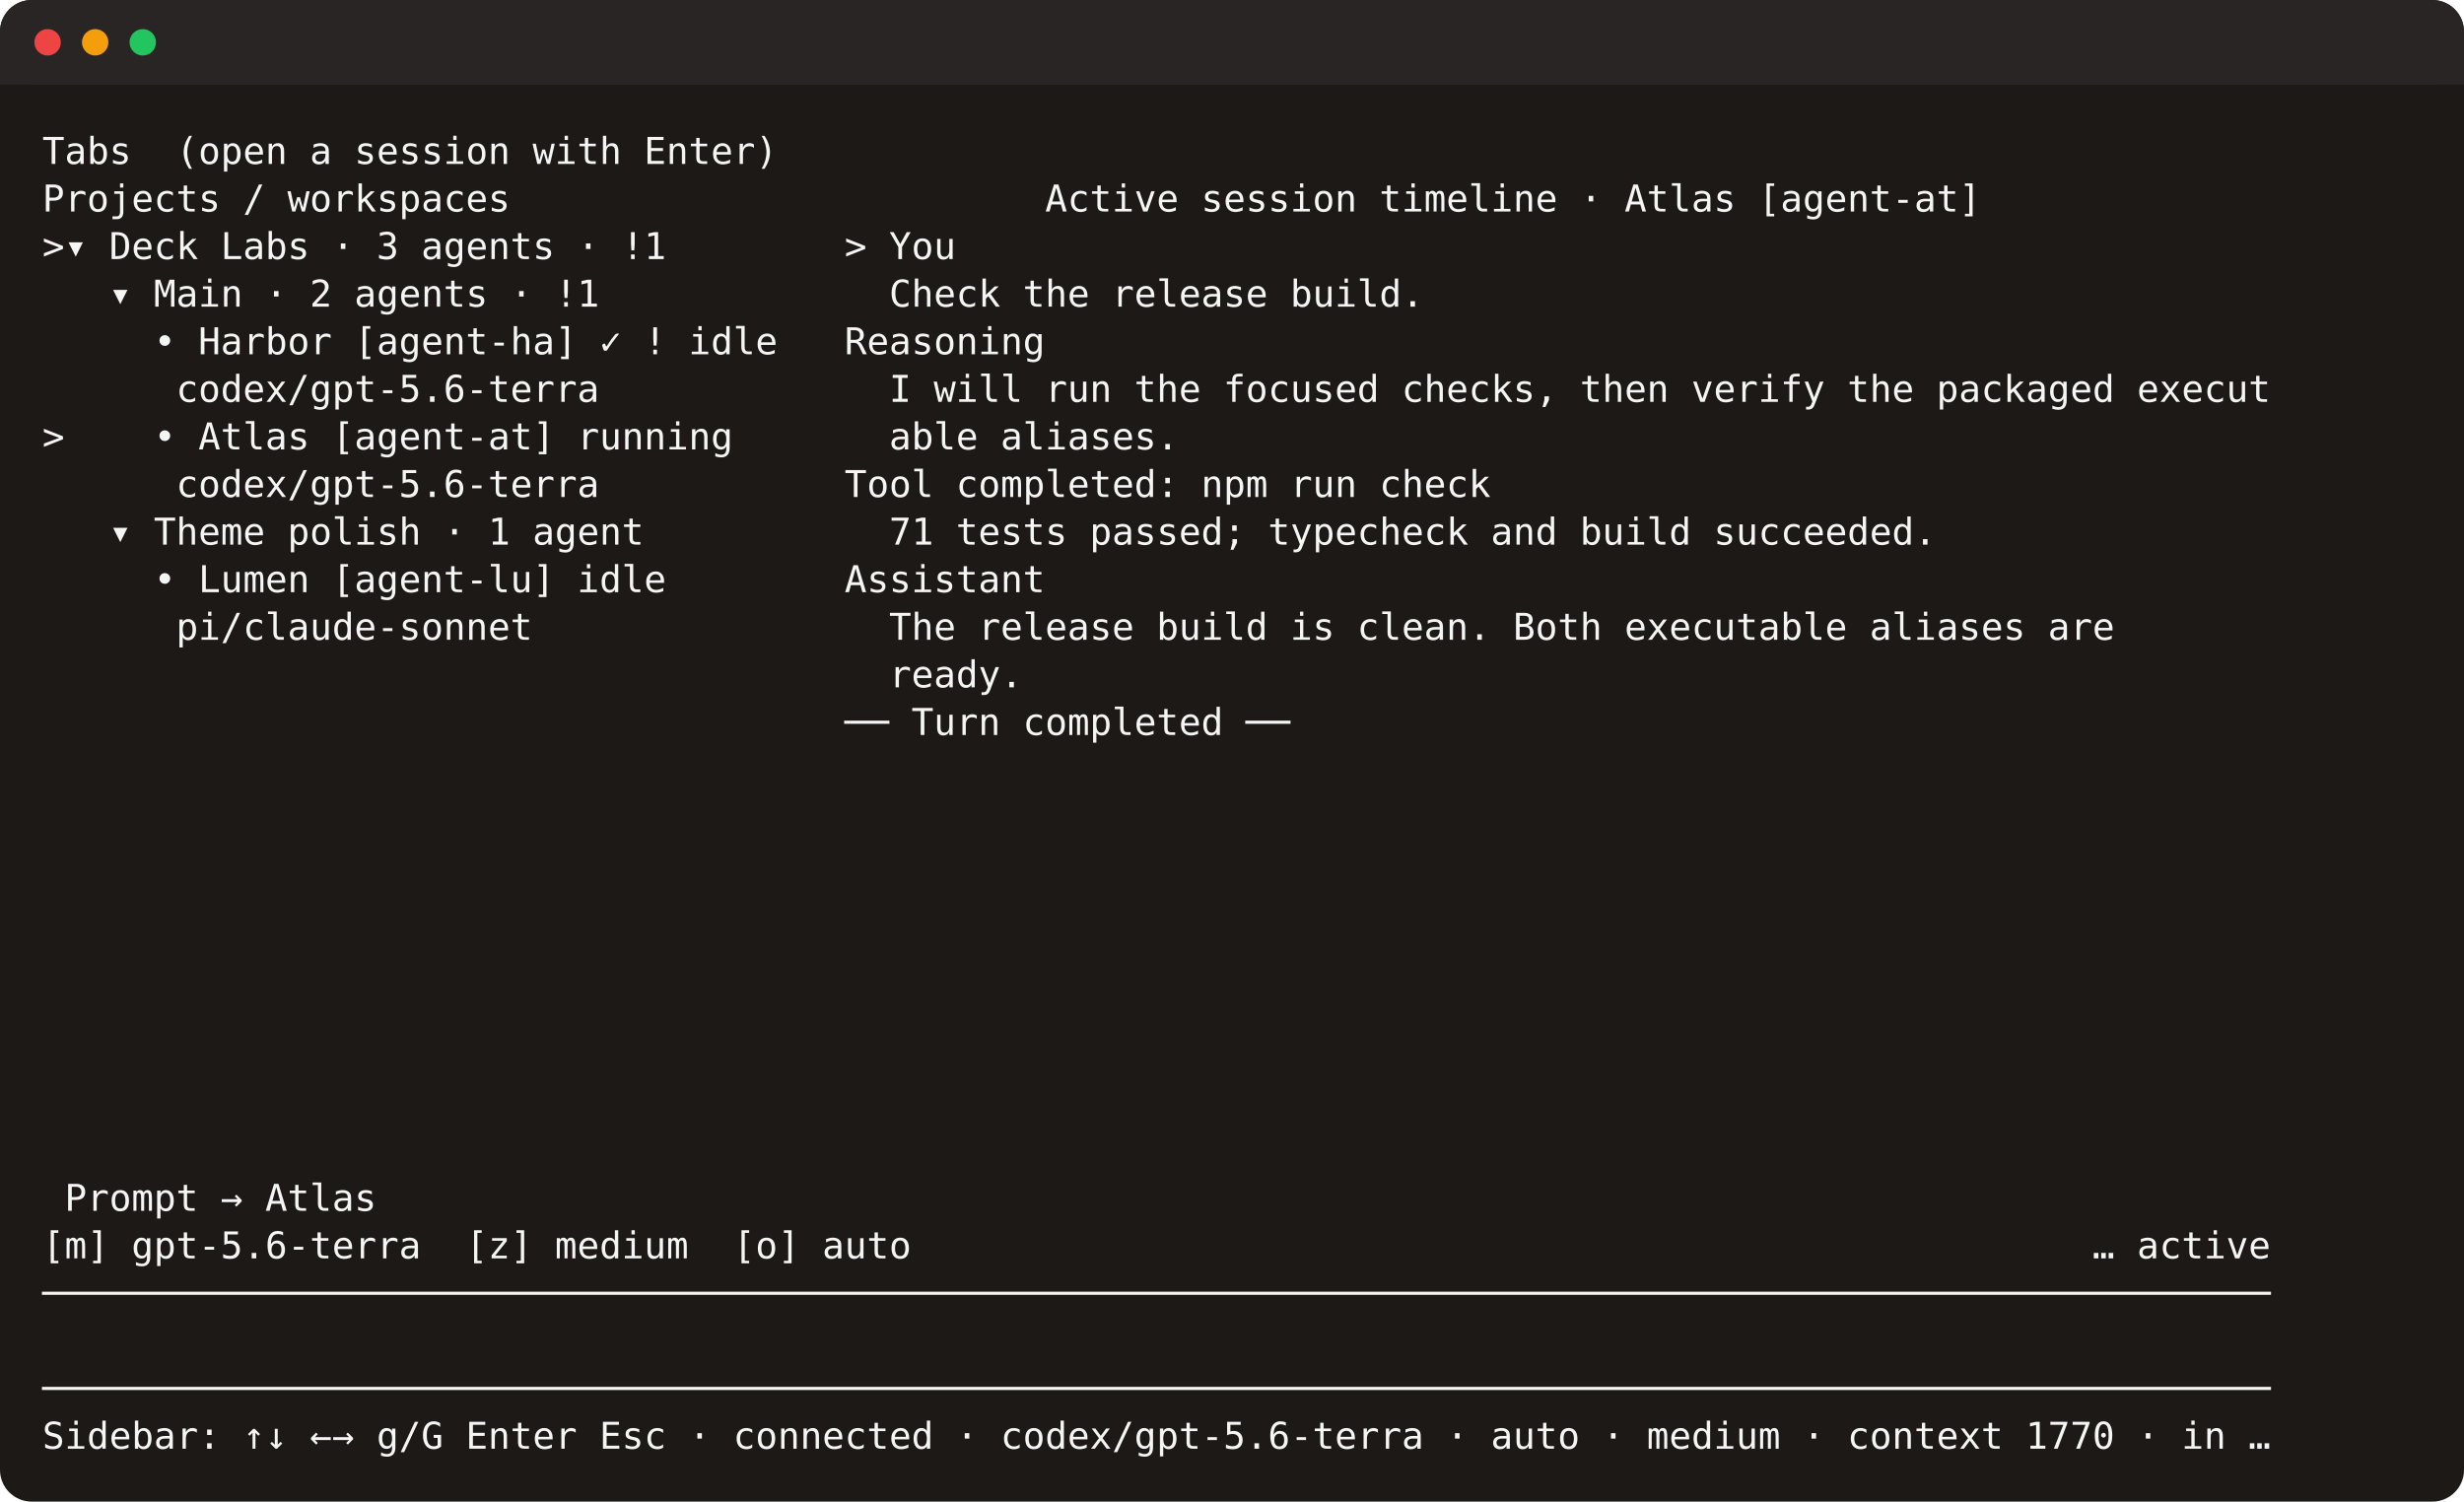
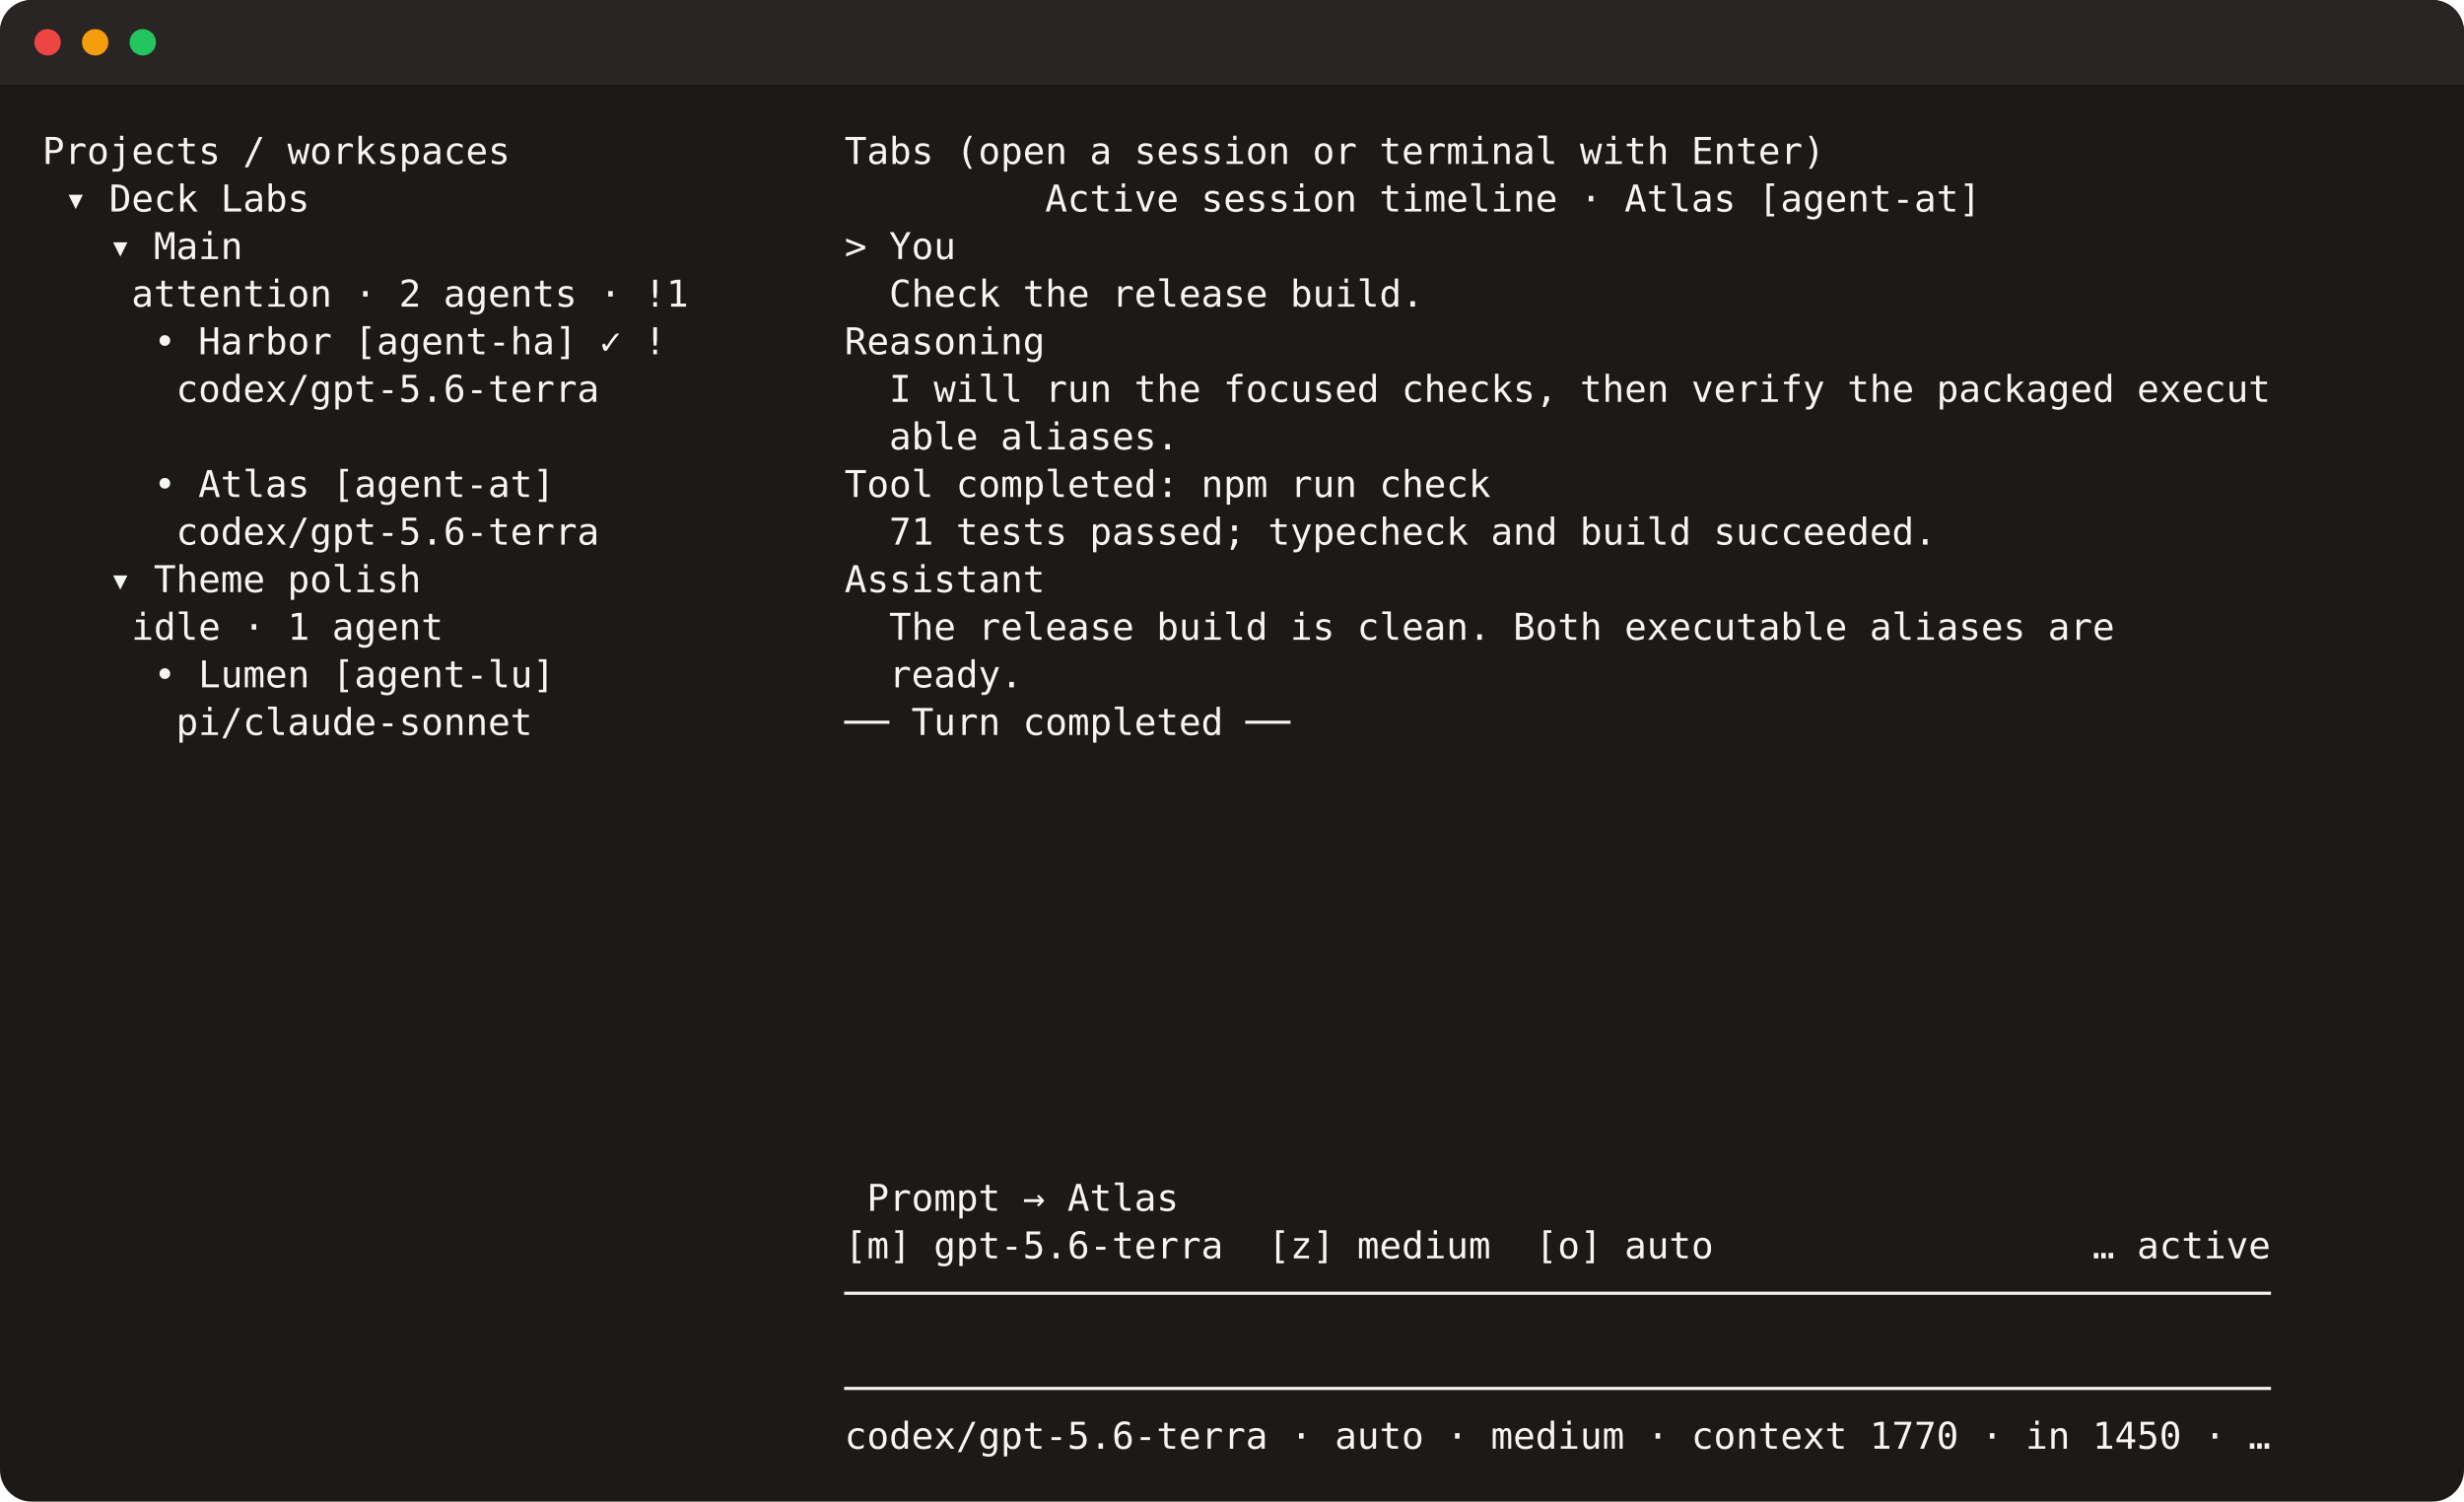
<svg xmlns="http://www.w3.org/2000/svg" width="932" height="568" viewBox="0 0 932 568">
  <rect width="932" height="568" rx="12" fill="#1c1917" />
  <rect width="932" height="32" rx="12" fill="#292524" />
  <rect y="20" width="932" height="12" fill="#292524" />
  <circle cx="18" cy="16" r="5" fill="#ef4444" />
  <circle cx="36" cy="16" r="5" fill="#f59e0b" />
  <circle cx="54" cy="16" r="5" fill="#22c55e" />
  <g fill="#f5f5f4" font-family="SFMono-Regular, Menlo, Consolas, monospace" font-size="14" xml:space="preserve">
-     <text x="16" y="62">Tabs  (open a session with Enter)</text>
-     <text x="16" y="80">Projects / workspaces                        Active session timeline · Atlas [agent-at]             </text>
-     <text x="16" y="98">&gt;▾ Deck Labs · 3 agents · !1        &gt; You                                                           </text>
-     <text x="16" y="116">   ▾ Main · 2 agents · !1             Check the release build.                                      </text>
-     <text x="16" y="134">     • Harbor [agent-ha] ✓ ! idle   Reasoning                                                       </text>
+     <text x="16" y="62">Projects / workspaces               Tabs (open a session or terminal with Enter)                    </text>
+     <text x="16" y="80"> ▾ Deck Labs                                 Active session timeline · Atlas [agent-at]             </text>
+     <text x="16" y="98">   ▾ Main                           &gt; You                                                           </text>
+     <text x="16" y="116">    attention · 2 agents · !1         Check the release build.                                      </text>
+     <text x="16" y="134">     • Harbor [agent-ha] ✓ !        Reasoning                                                       </text>
    <text x="16" y="152">      codex/gpt-5.6-terra             I will run the focused checks, then verify the packaged execut</text>
-     <text x="16" y="170">&gt;    • Atlas [agent-at] running       able aliases.                                                 </text>
-     <text x="16" y="188">      codex/gpt-5.6-terra           Tool completed: npm run check                                   </text>
-     <text x="16" y="206">   ▾ Theme polish · 1 agent           71 tests passed; typecheck and build succeeded.               </text>
-     <text x="16" y="224">     • Lumen [agent-lu] idle        Assistant                                                       </text>
-     <text x="16" y="242">      pi/claude-sonnet                The release build is clean. Both executable aliases are       </text>
-     <text x="16" y="260">                                      ready.                                                        </text>
-     <text x="16" y="278">                                    ── Turn completed ──                                            </text>
+     <text x="16" y="170">                                      able aliases.                                                 </text>
+     <text x="16" y="188">     • Atlas [agent-at]             Tool completed: npm run check                                   </text>
+     <text x="16" y="206">      codex/gpt-5.6-terra             71 tests passed; typecheck and build succeeded.               </text>
+     <text x="16" y="224">   ▾ Theme polish                   Assistant                                                       </text>
+     <text x="16" y="242">    idle · 1 agent                    The release build is clean. Both executable aliases are       </text>
+     <text x="16" y="260">     • Lumen [agent-lu]               ready.                                                        </text>
+     <text x="16" y="278">      pi/claude-sonnet              ── Turn completed ──                                            </text>
    <text x="16" y="296" />
    <text x="16" y="314" />
    <text x="16" y="332" />
    <text x="16" y="350" />
    <text x="16" y="368" />
    <text x="16" y="386" />
    <text x="16" y="404" />
    <text x="16" y="422" />
    <text x="16" y="440" />
-     <text x="16" y="458"> Prompt → Atlas</text>
-     <text x="16" y="476">[m] gpt-5.6-terra  [z] medium  [o] auto                                                     … active</text>
-     <text x="16" y="494">────────────────────────────────────────────────────────────────────────────────────────────────────</text>
+     <text x="16" y="458">                                     Prompt → Atlas                                                 </text>
+     <text x="16" y="476">                                    [m] gpt-5.6-terra  [z] medium  [o] auto                 … active</text>
+     <text x="16" y="494">                                    ────────────────────────────────────────────────────────────────</text>
    <text x="16" y="512">                                                                                                    </text>
-     <text x="16" y="530">────────────────────────────────────────────────────────────────────────────────────────────────────</text>
-     <text x="16" y="548">Sidebar: ↑↓ ←→ g/G Enter Esc · connected · codex/gpt-5.6-terra · auto · medium · context 1770 · in …</text>
+     <text x="16" y="530">                                    ────────────────────────────────────────────────────────────────</text>
+     <text x="16" y="548">                                    codex/gpt-5.6-terra · auto · medium · context 1770 · in 1450 · …</text>
  </g>
</svg>
